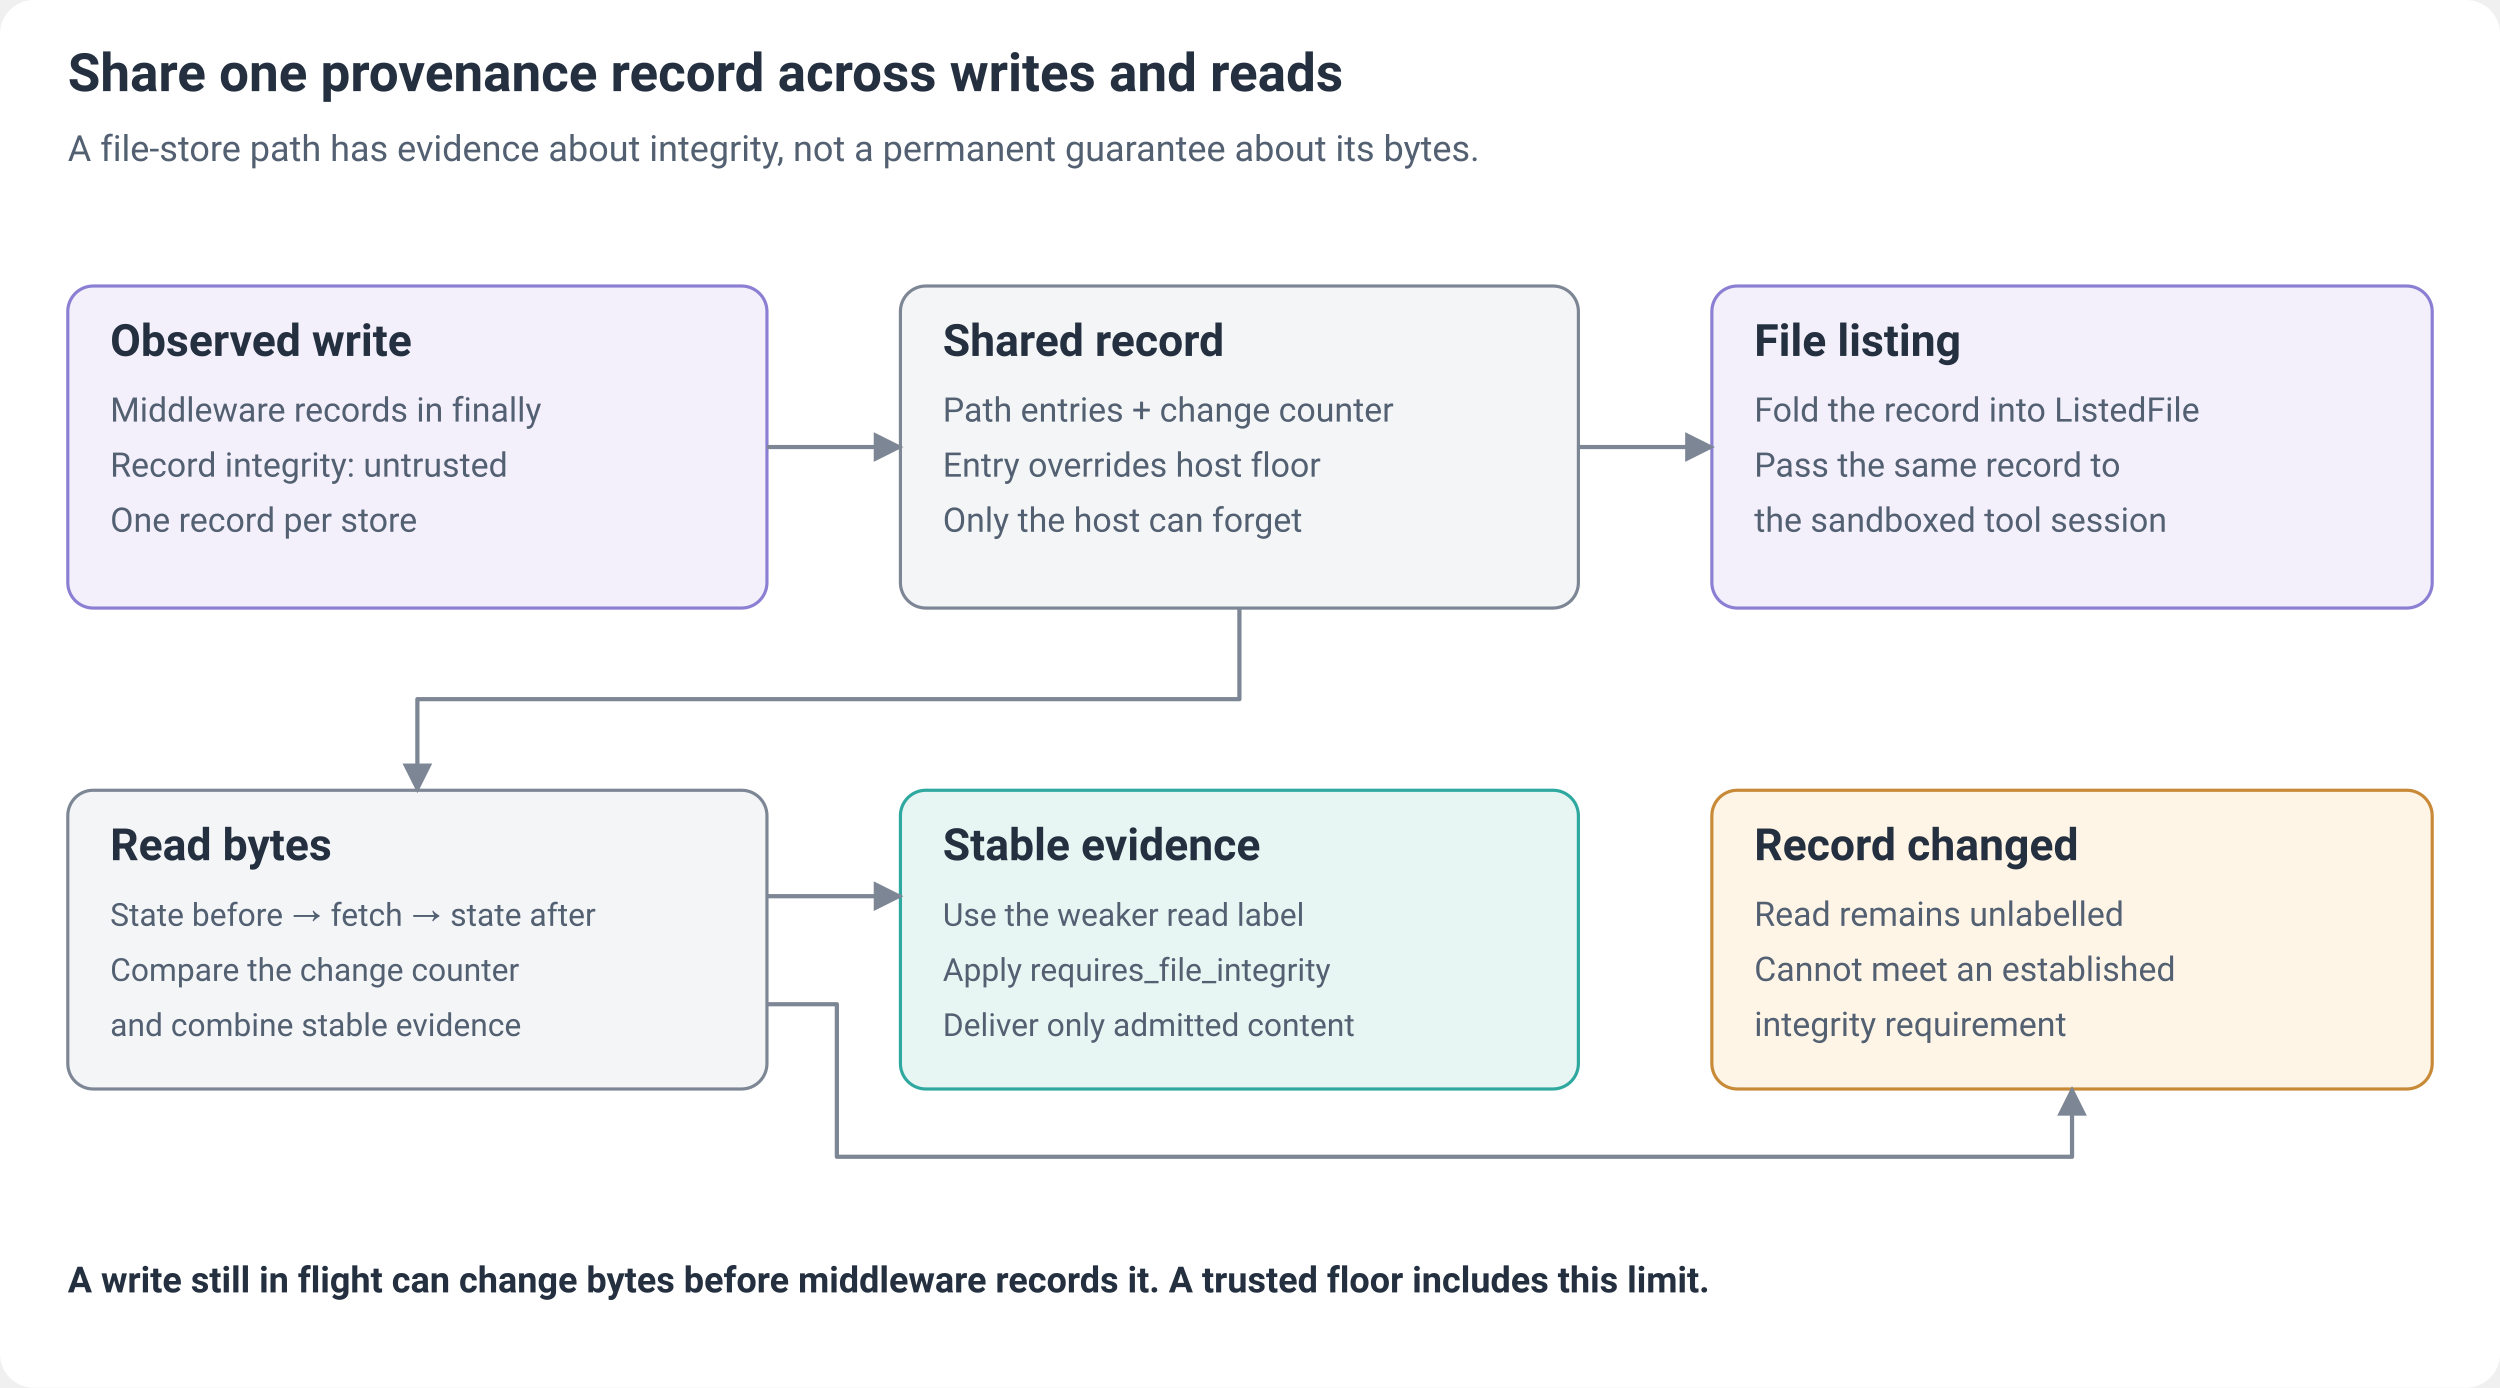
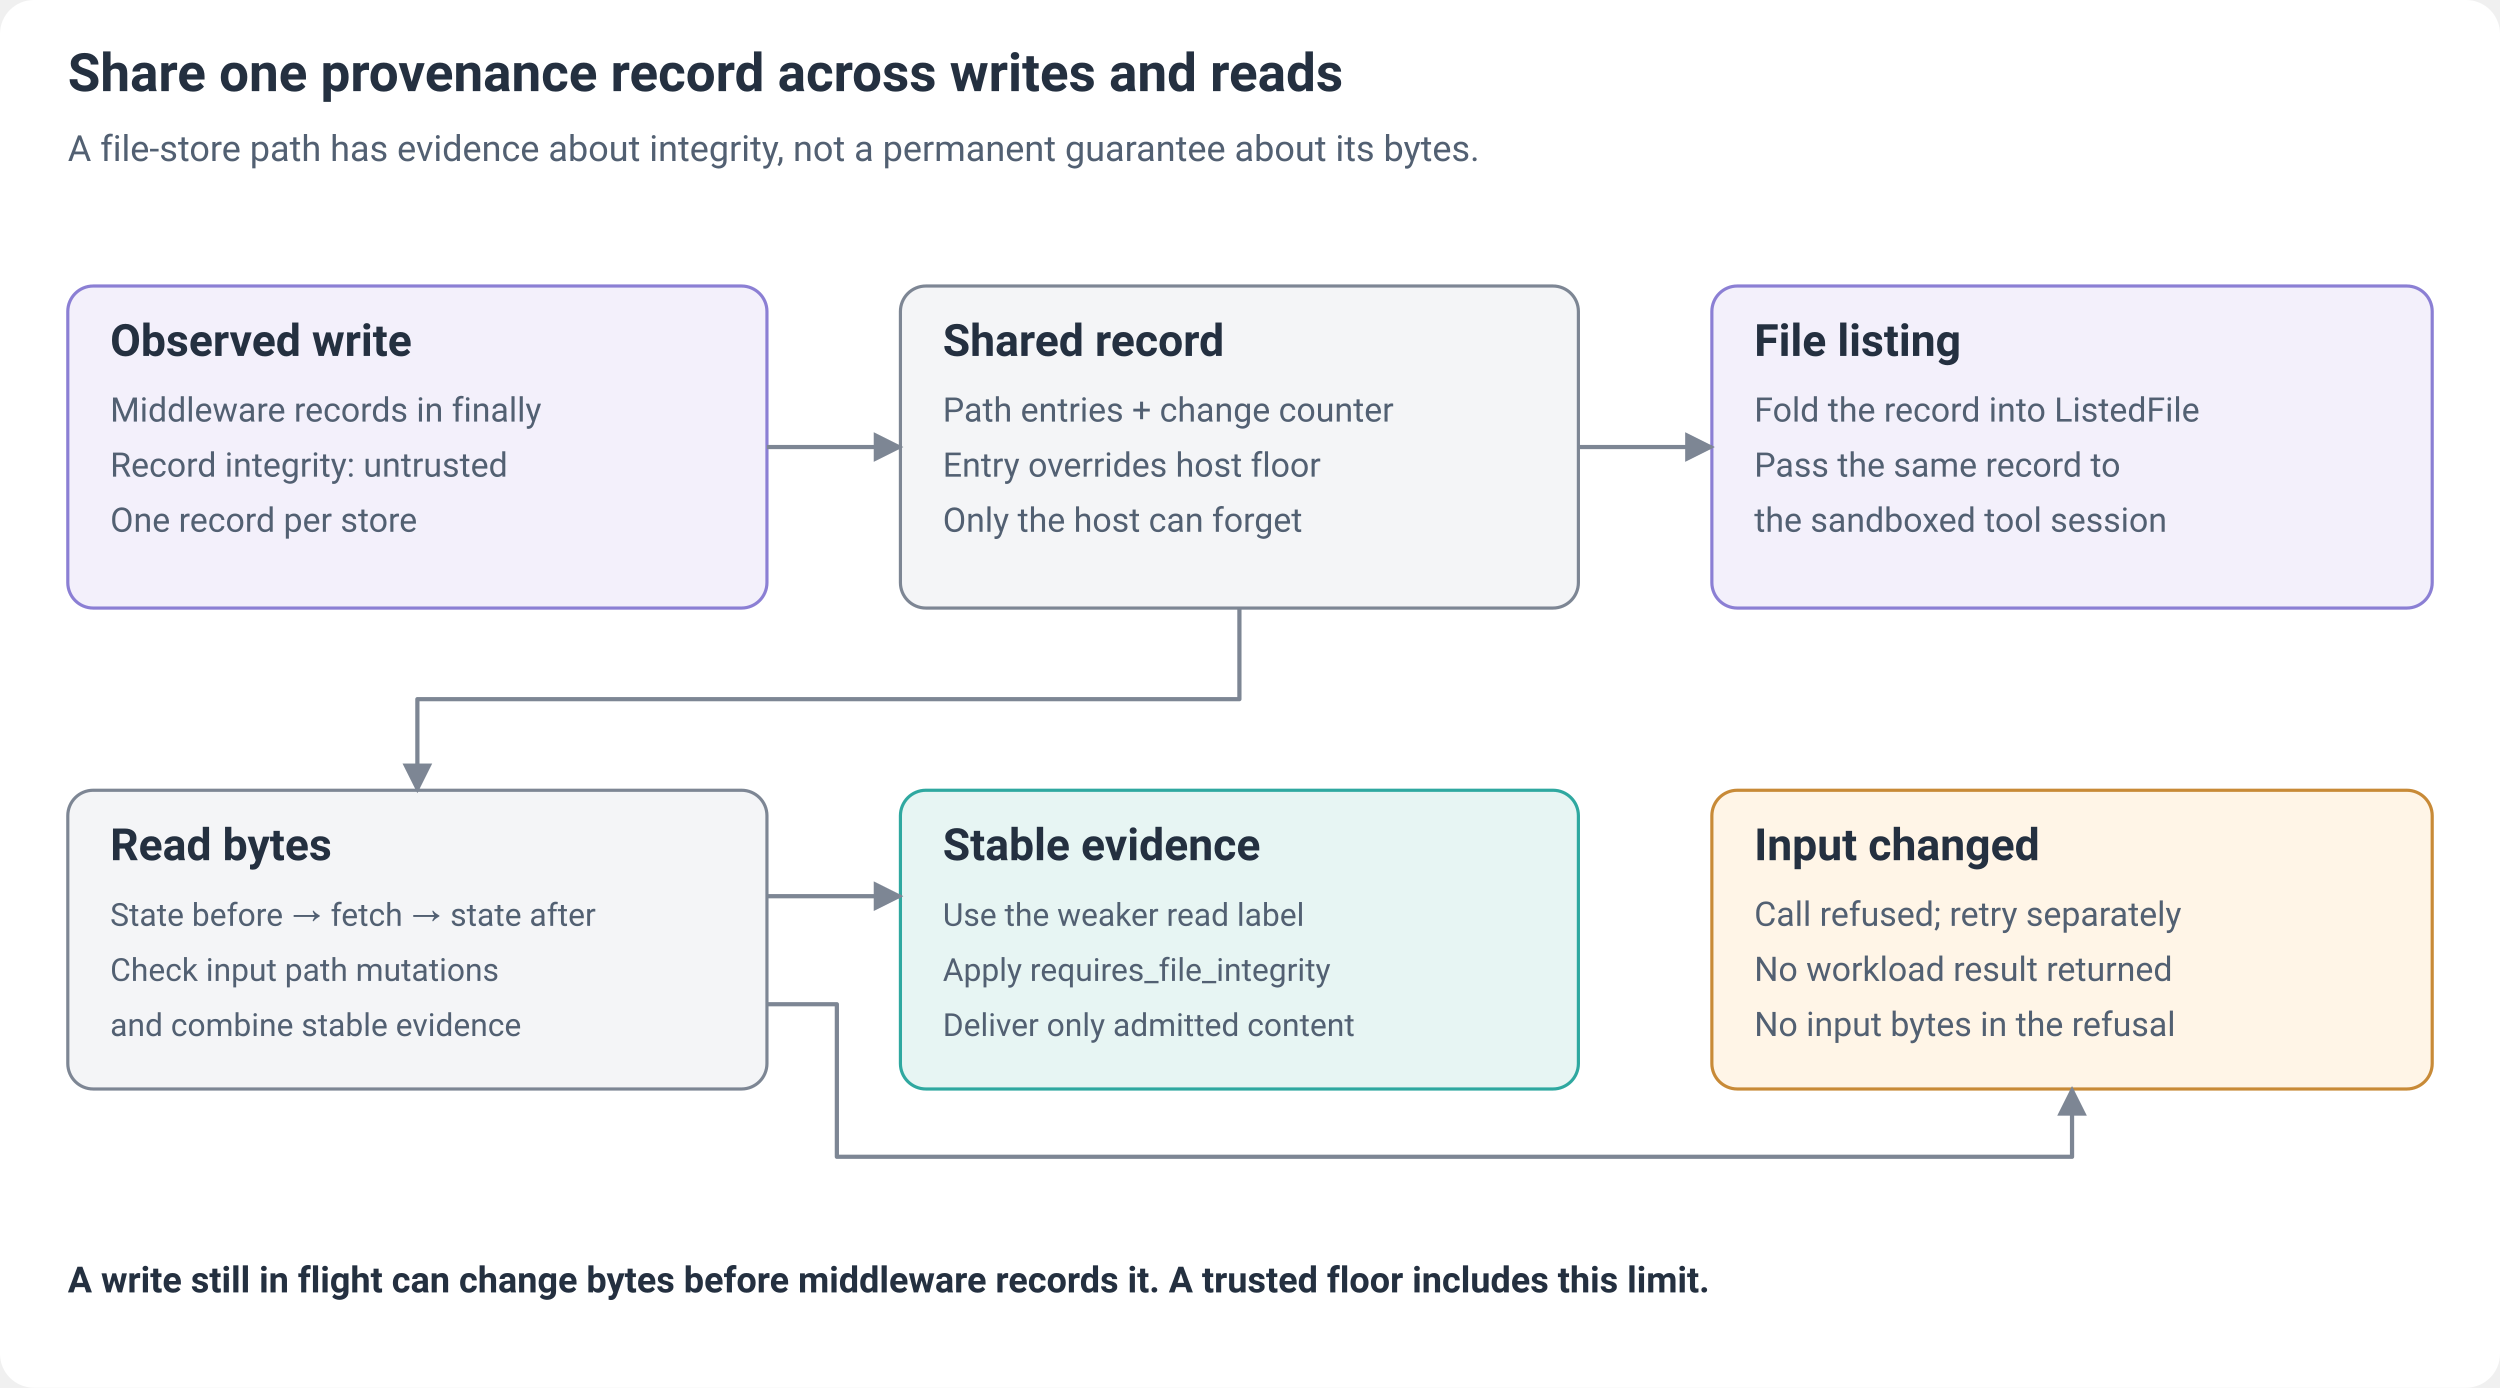
<svg xmlns="http://www.w3.org/2000/svg" viewBox="0 0 1180 655" width="1180" height="655" role="img" aria-labelledby="file-provenance-title file-provenance-desc" font-family="ui-sans-serif, system-ui, -apple-system, 'Segoe UI', Roboto, Helvetica, Arial, sans-serif">
  <defs>
    <marker id="file-provenance-arrow" viewBox="0 0 10 10" refX="9" refY="5" markerWidth="7" markerHeight="7" orient="auto-start-reverse">
      <path d="M 0 0 L 10 5 L 0 10 z" fill="#7d8694" />
    </marker>
  </defs>
  <rect width="1180" height="655" rx="16" fill="#ffffff" />
  <text x="32" y="43" font-size="25" font-weight="600" fill="#243040">Share one provenance record across writes and reads</text>
  <text x="32" y="76" font-size="17" font-weight="400" fill="#526072">A file-store path has evidence about integrity, not a permanent guarantee about its bytes.</text>
  <rect x="32" y="135" width="330" height="152" rx="12" fill="#f3f0fb" stroke="#8b7fd4" stroke-width="1.5" />
  <text x="52" y="168" font-size="21" font-weight="600" fill="#243040">Observed write</text>
  <text x="52" y="199" font-size="16" font-weight="400" fill="#526072">Middleware records in finally</text>
  <text x="52" y="225" font-size="16" font-weight="400" fill="#526072">Record integrity: untrusted</text>
  <text x="52" y="251" font-size="16" font-weight="400" fill="#526072">One record per store</text>
  <rect x="425" y="135" width="320" height="152" rx="12" fill="#f4f5f7" stroke="#7d8694" stroke-width="1.5" />
  <text x="445" y="168" font-size="21" font-weight="600" fill="#243040">Shared record</text>
  <text x="445" y="199" font-size="16" font-weight="400" fill="#526072">Path entries + change counter</text>
  <text x="445" y="225" font-size="16" font-weight="400" fill="#526072">Entry overrides host floor</text>
  <text x="445" y="251" font-size="16" font-weight="400" fill="#526072">Only the host can forget</text>
  <rect x="808" y="135" width="340" height="152" rx="12" fill="#f3f0fb" stroke="#8b7fd4" stroke-width="1.5" />
  <text x="828" y="168" font-size="21" font-weight="600" fill="#243040">File listing</text>
  <text x="828" y="199" font-size="16" font-weight="400" fill="#526072">Fold the record into ListedFile</text>
  <text x="828" y="225" font-size="16" font-weight="400" fill="#526072">Pass the same record to</text>
  <text x="828" y="251" font-size="16" font-weight="400" fill="#526072">the sandboxed tool session</text>
  <path d="M 362 211 L 425 211" fill="none" stroke="#7d8694" stroke-width="2" stroke-linejoin="round" marker-end="url(#file-provenance-arrow)" />
  <path d="M 745 211 L 808 211" fill="none" stroke="#7d8694" stroke-width="2" stroke-linejoin="round" marker-end="url(#file-provenance-arrow)" />
  <rect x="32" y="373" width="330" height="141" rx="12" fill="#f4f5f7" stroke="#7d8694" stroke-width="1.5" />
  <text x="52" y="406" font-size="21" font-weight="600" fill="#243040">Read bytes</text>
  <text x="52" y="437" font-size="15" font-weight="400" fill="#526072">State before → fetch → state after</text>
-   <text x="52" y="463" font-size="15" font-weight="400" fill="#526072">Compare the change counter</text>
+   <text x="52" y="463" font-size="15" font-weight="400" fill="#526072">Check input path mutations</text>
  <text x="52" y="489" font-size="15" font-weight="400" fill="#526072">and combine stable evidence</text>
  <path d="M 585 287 L 585 330 L 197 330 L 197 373" fill="none" stroke="#7d8694" stroke-width="2" stroke-linejoin="round" marker-end="url(#file-provenance-arrow)" />
  <rect x="425" y="373" width="320" height="141" rx="12" fill="#e7f5f3" stroke="#2fa8a0" stroke-width="1.5" />
  <text x="445" y="406" font-size="21" font-weight="600" fill="#243040">Stable evidence</text>
  <text x="445" y="437" font-size="15" font-weight="400" fill="#526072">Use the weaker read label</text>
  <text x="445" y="463" font-size="15" font-weight="400" fill="#526072">Apply requires_file_integrity</text>
  <text x="445" y="489" font-size="15" font-weight="400" fill="#526072">Deliver only admitted content</text>
  <rect x="808" y="373" width="340" height="141" rx="12" fill="#fff5e7" stroke="#c88a37" stroke-width="1.5" />
-   <text x="828" y="406" font-size="21" font-weight="600" fill="#243040">Record changed</text>
-   <text x="828" y="437" font-size="16" font-weight="400" fill="#526072">Read remains unlabelled</text>
-   <text x="828" y="463" font-size="16" font-weight="400" fill="#526072">Cannot meet an established</text>
-   <text x="828" y="489" font-size="16" font-weight="400" fill="#526072">integrity requirement</text>
+   <text x="828" y="406" font-size="21" font-weight="600" fill="#243040">Input changed</text>
+   <text x="828" y="437" font-size="16" font-weight="400" fill="#526072">Call refused; retry separately</text>
+   <text x="828" y="463" font-size="16" font-weight="400" fill="#526072">No workload result returned</text>
+   <text x="828" y="489" font-size="16" font-weight="400" fill="#526072">No input bytes in the refusal</text>
  <path d="M 362 423 L 425 423" fill="none" stroke="#7d8694" stroke-width="2" stroke-linejoin="round" marker-end="url(#file-provenance-arrow)" />
  <path d="M 362 474 L 395 474 L 395 546 L 978 546 L 978 514" fill="none" stroke="#7d8694" stroke-width="2" stroke-linejoin="round" marker-end="url(#file-provenance-arrow)" />
  <text x="32" y="610" font-size="17" font-weight="600" fill="#243040">A write still in flight can change bytes before middleware records it. A trusted floor includes this limit.</text>
</svg>
